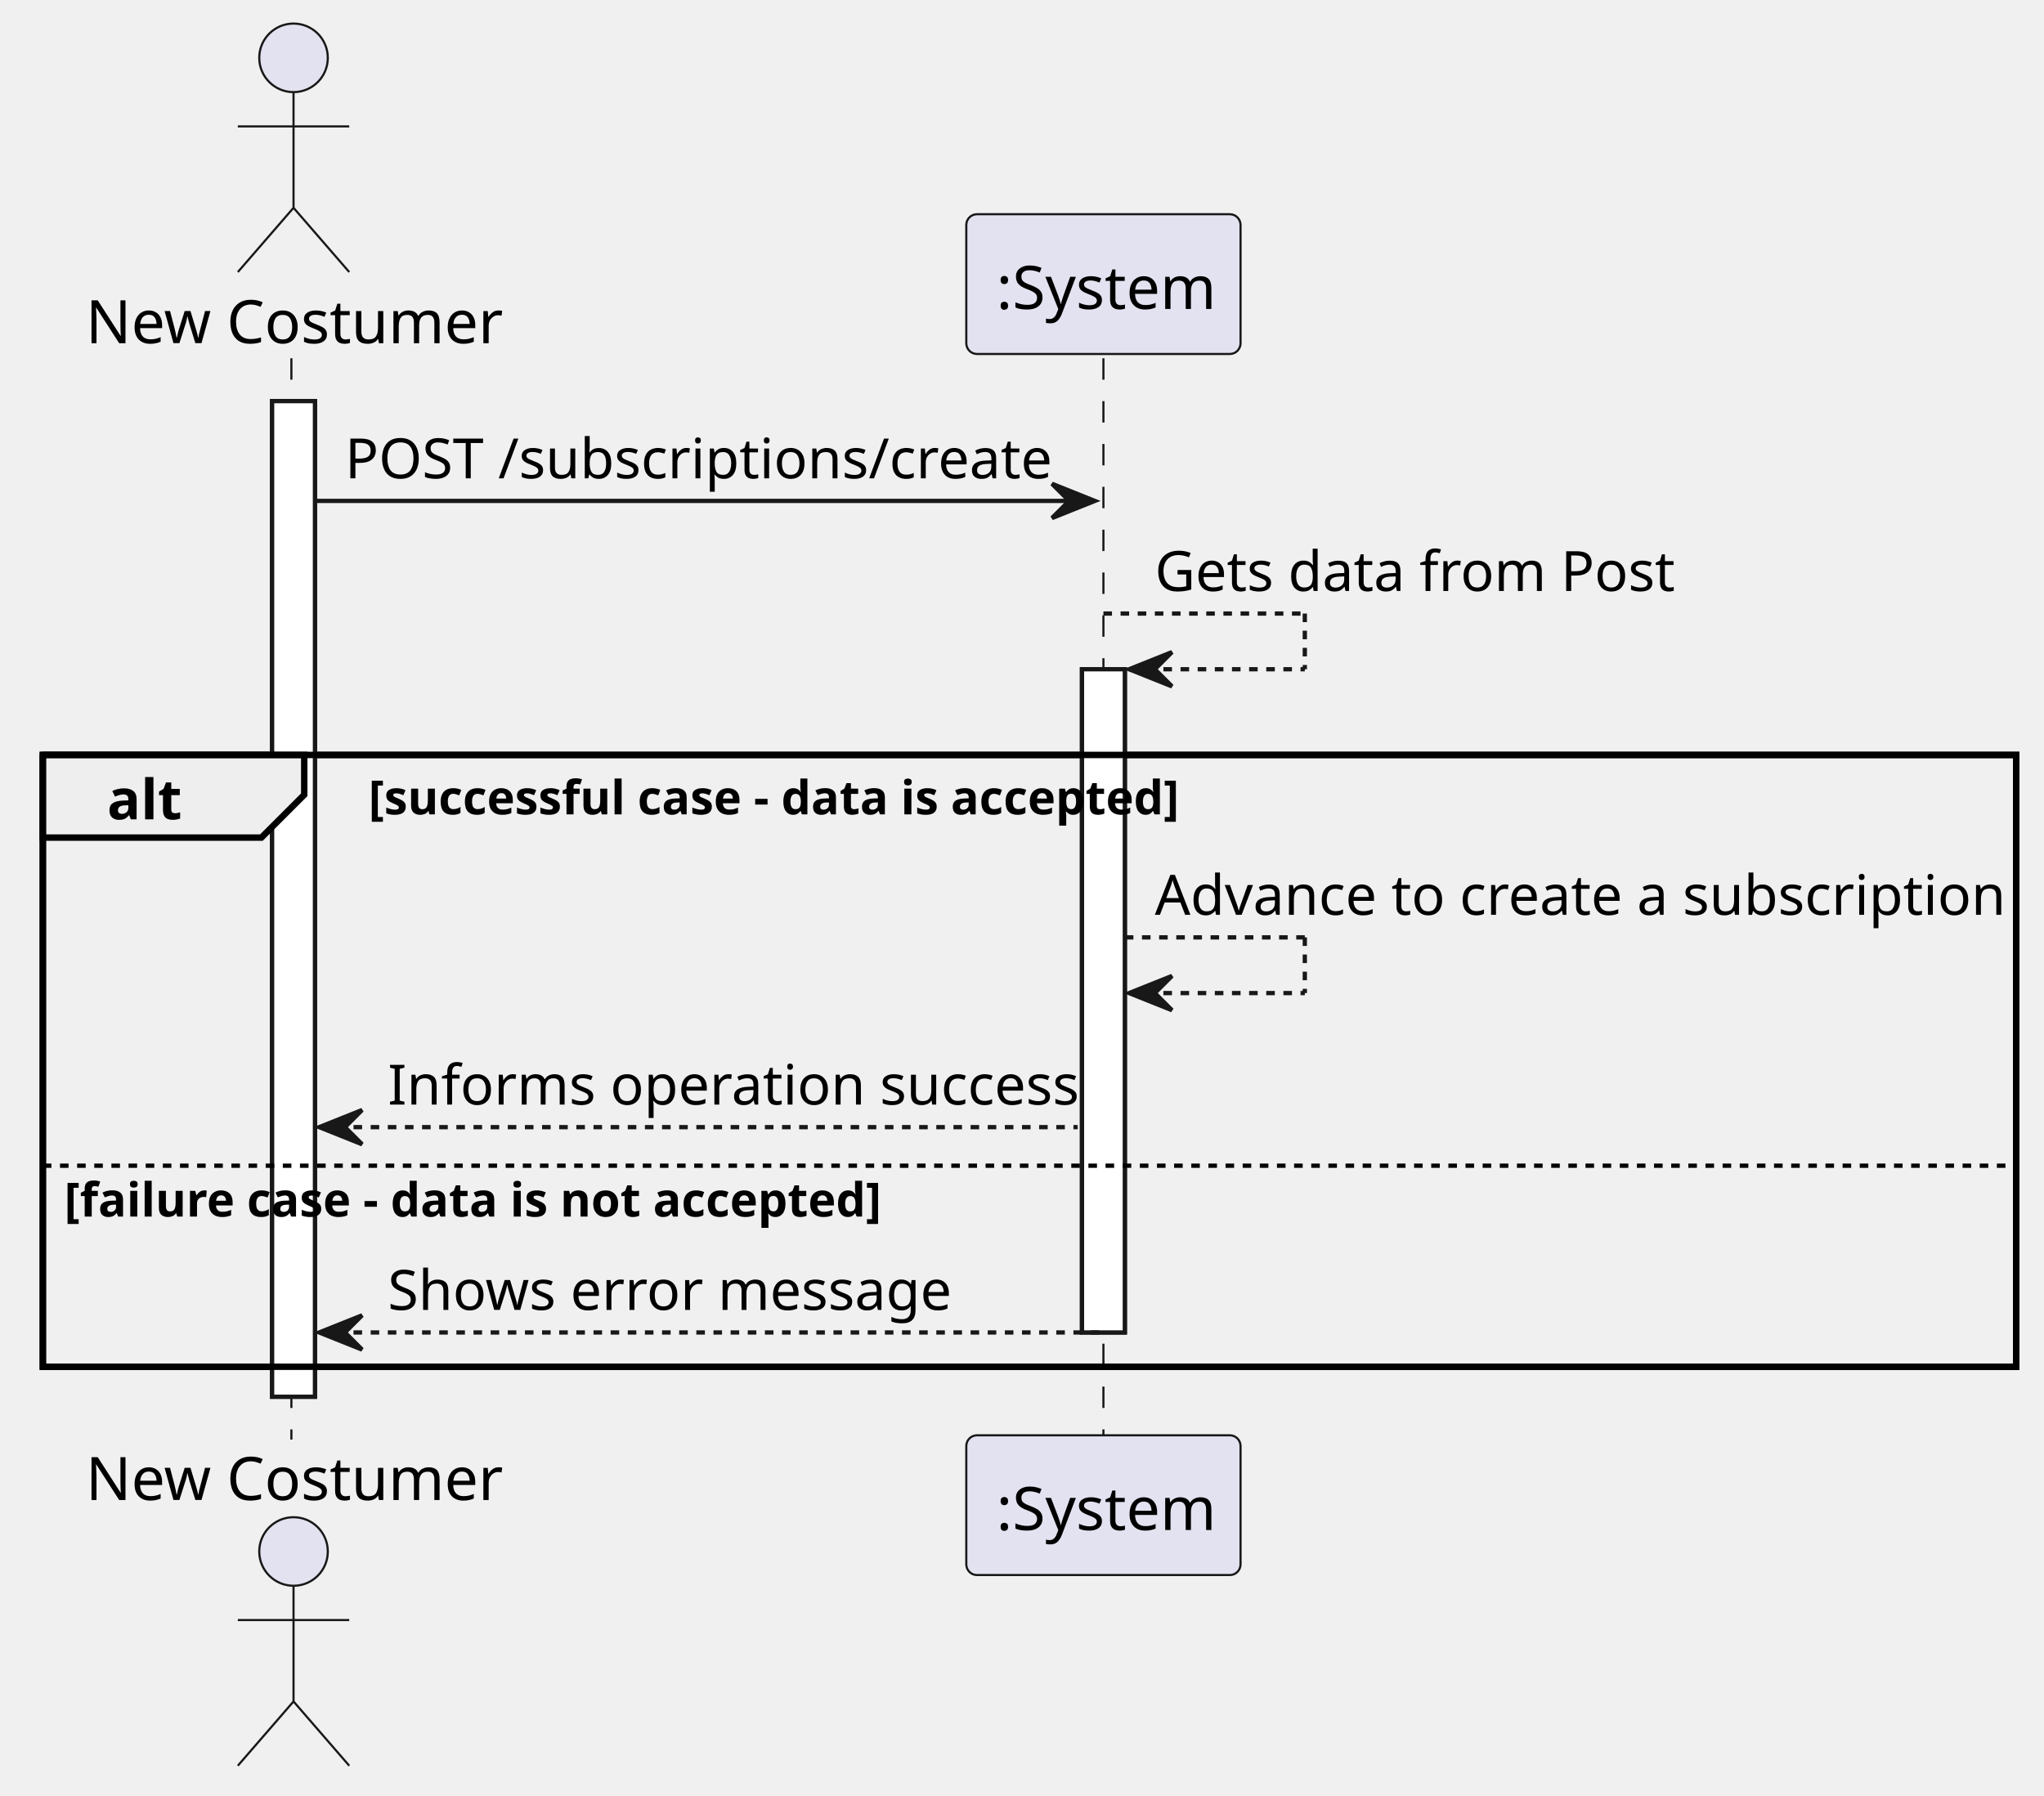
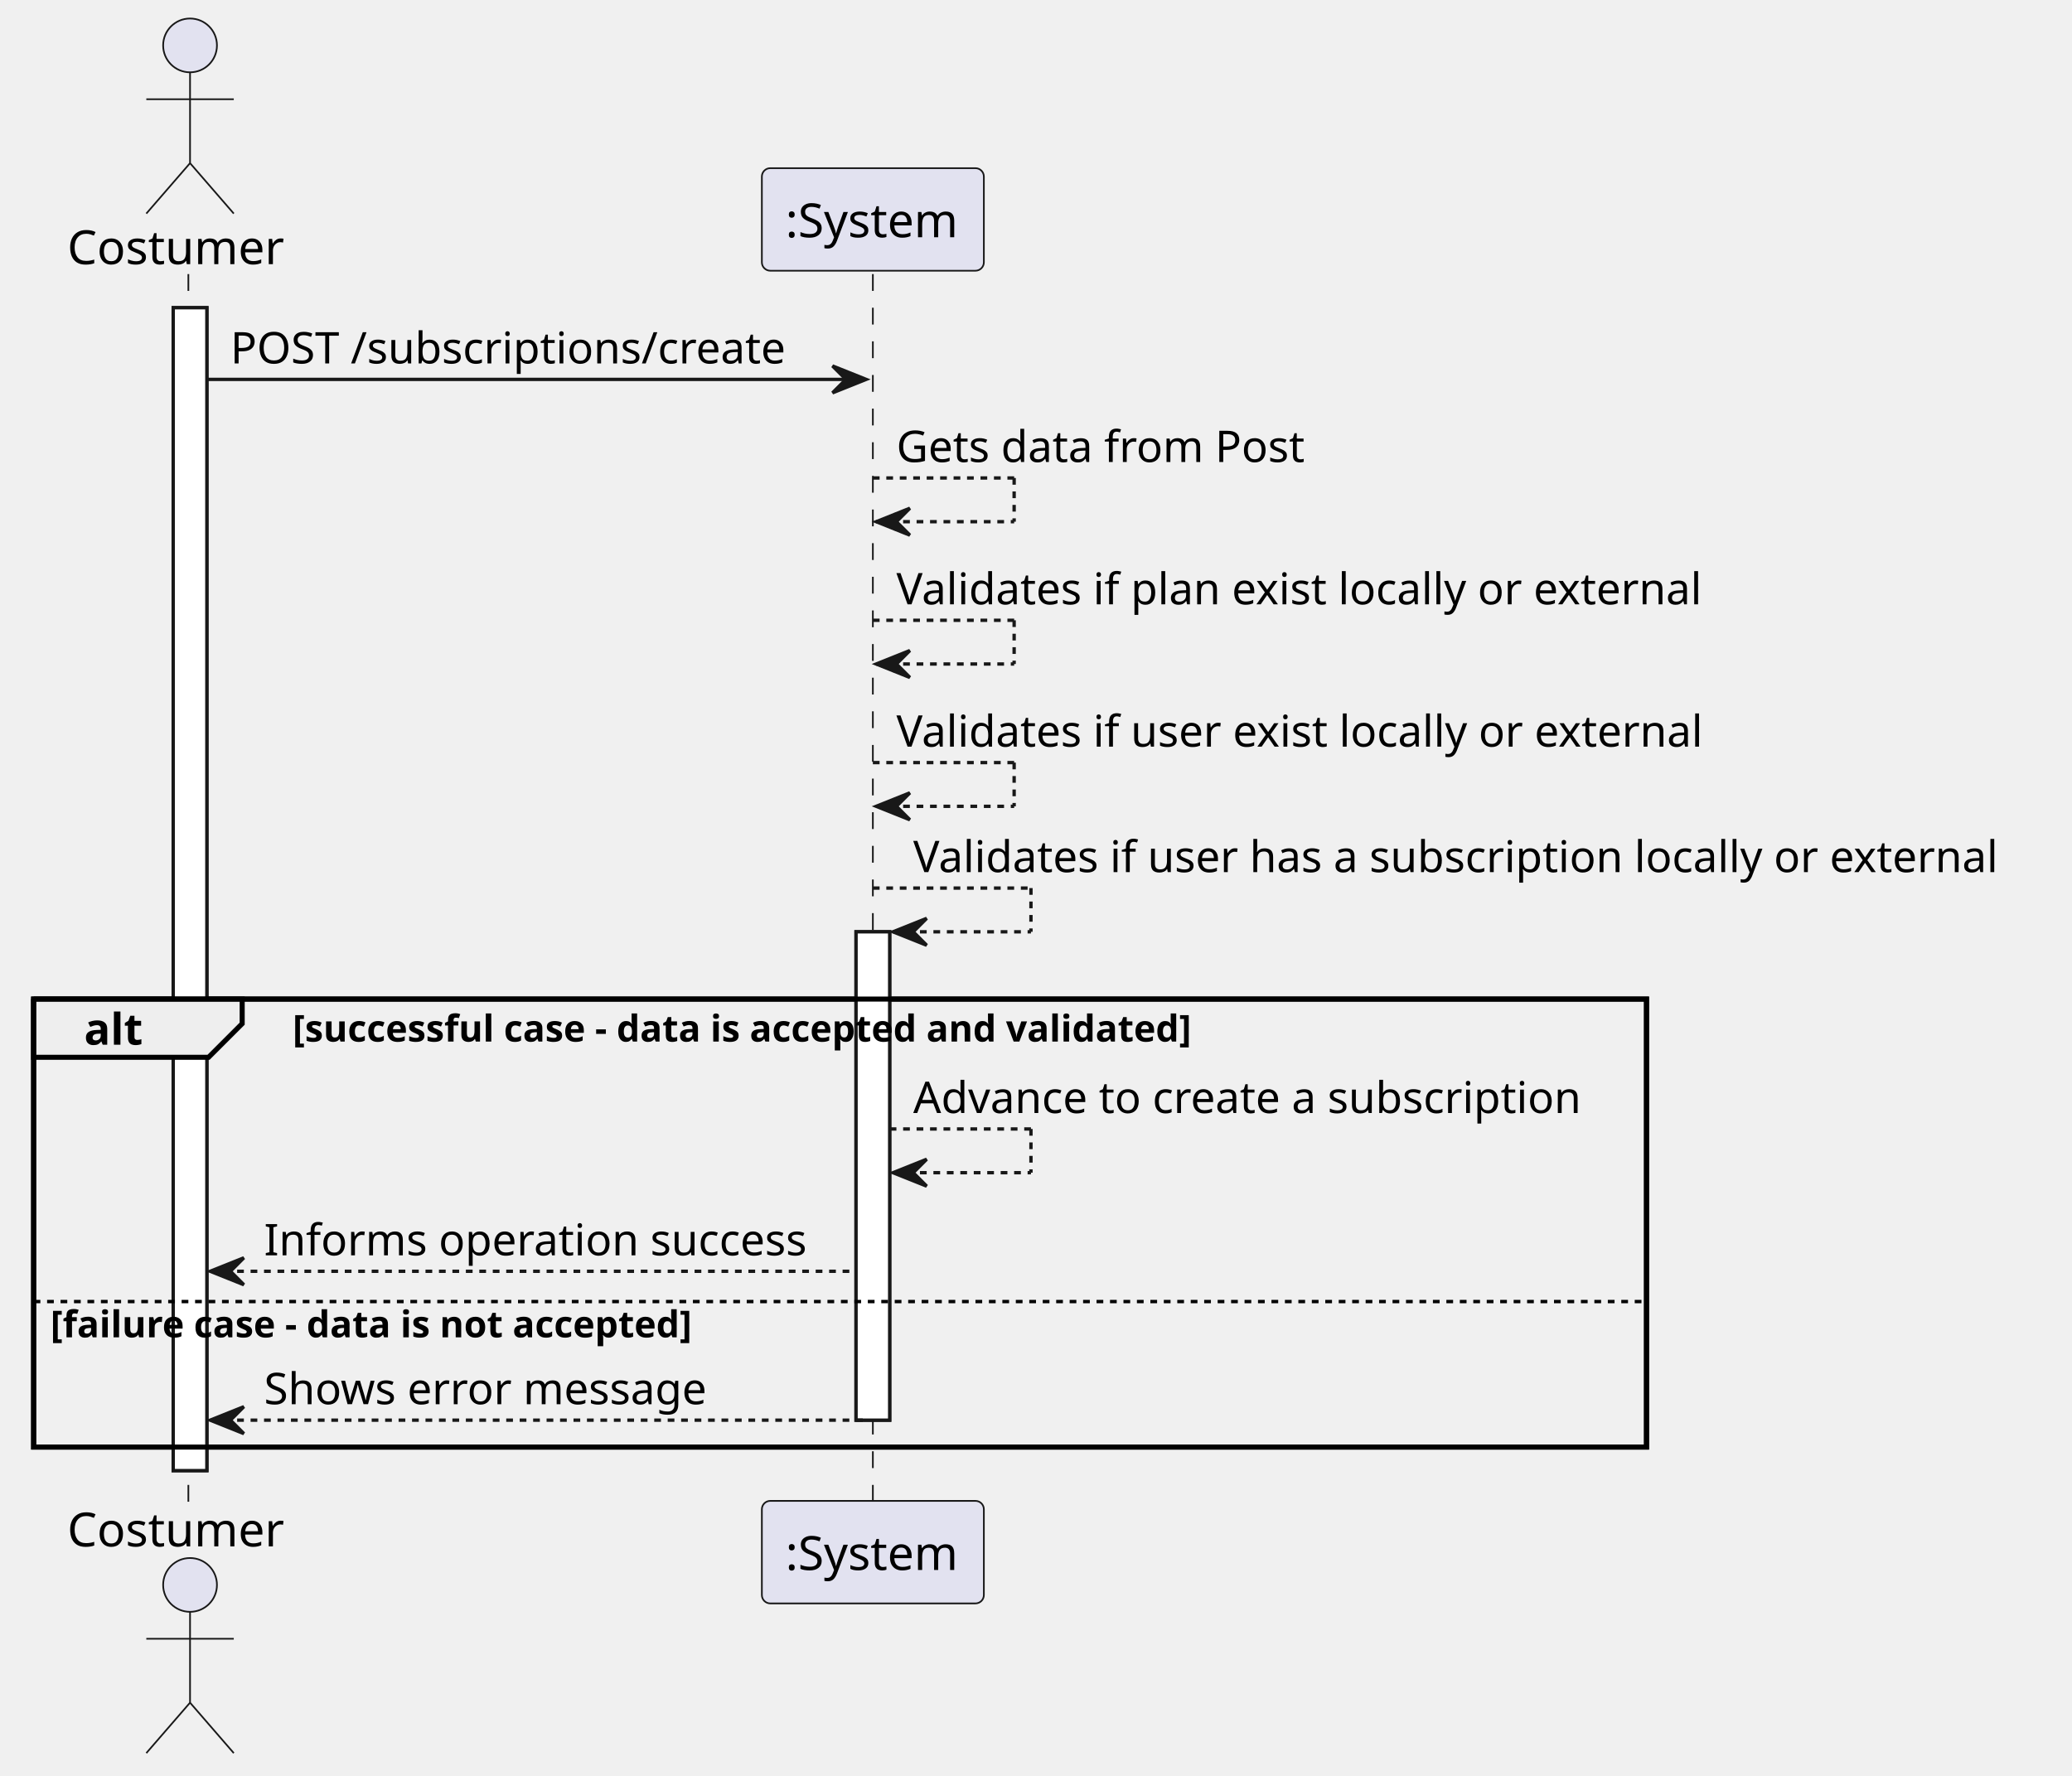
- <svg xmlns="http://www.w3.org/2000/svg" contentStyleType="text/css" height="419px" preserveAspectRatio="none" style="width:477px;height:419px;background:#FFFFFF;" version="1.1" viewBox="0 0 477 419" width="477px" zoomAndPan="magnify">
+ <svg xmlns="http://www.w3.org/2000/svg" contentStyleType="text/css" height="528px" preserveAspectRatio="none" style="width:616px;height:528px;background:#FFFFFF;" version="1.1" viewBox="0 0 616 528" width="616px" zoomAndPan="magnify">
  <defs />
  <g>
-     <rect fill="#FFFFFF" height="232.377" style="stroke:#181818;stroke-width:1.0;" width="10" x="63.5" y="93.621" />
-     <rect fill="#FFFFFF" height="154.795" style="stroke:#181818;stroke-width:1.0;" width="10" x="252.5" y="156.203" />
-     <rect fill="none" height="142.795" style="stroke:#000000;stroke-width:1.5;" width="460.5" x="10" y="176.203" />
-     <line style="stroke:#181818;stroke-width:0.5;stroke-dasharray:5.0,5.0;" x1="68" x2="68" y1="83.621" y2="335.998" />
-     <line style="stroke:#181818;stroke-width:0.5;stroke-dasharray:5.0,5.0;" x1="257.5" x2="257.5" y1="83.621" y2="335.998" />
-     <text fill="#000000" font-family="sans-serif" font-size="14" lengthAdjust="spacing" textLength="91" x="20" y="80.107">New Costumer</text>
-     <ellipse cx="68.5" cy="13.5" fill="#E2E2F0" rx="8" ry="8" style="stroke:#181818;stroke-width:0.5;" />
-     <path d="M68.5,21.5 L68.5,48.5 M55.5,29.5 L81.5,29.5 M68.5,48.5 L55.5,63.5 M68.5,48.5 L81.5,63.5 " fill="none" style="stroke:#181818;stroke-width:0.5;" />
-     <text fill="#000000" font-family="sans-serif" font-size="14" lengthAdjust="spacing" textLength="91" x="20" y="350.106">New Costumer</text>
-     <ellipse cx="68.5" cy="362.119" fill="#E2E2F0" rx="8" ry="8" style="stroke:#181818;stroke-width:0.5;" />
-     <path d="M68.5,370.119 L68.5,397.119 M55.5,378.119 L81.5,378.119 M68.5,397.119 L55.5,412.119 M68.5,397.119 L81.5,412.119 " fill="none" style="stroke:#181818;stroke-width:0.5;" />
-     <rect fill="#E2E2F0" height="32.621" rx="2.5" ry="2.5" style="stroke:#181818;stroke-width:0.5;" width="64" x="225.5" y="50" />
-     <text fill="#000000" font-family="sans-serif" font-size="14" lengthAdjust="spacing" textLength="50" x="232.5" y="72.107">:System</text>
-     <rect fill="#E2E2F0" height="32.621" rx="2.5" ry="2.5" style="stroke:#181818;stroke-width:0.5;" width="64" x="225.5" y="334.998" />
-     <text fill="#000000" font-family="sans-serif" font-size="14" lengthAdjust="spacing" textLength="50" x="232.5" y="357.106">:System</text>
-     <rect fill="#FFFFFF" height="232.377" style="stroke:#181818;stroke-width:1.0;" width="10" x="63.5" y="93.621" />
-     <rect fill="#FFFFFF" height="154.795" style="stroke:#181818;stroke-width:1.0;" width="10" x="252.5" y="156.203" />
-     <polygon fill="#181818" points="245.5,112.912,255.5,116.912,245.5,120.912,249.5,116.912" style="stroke:#181818;stroke-width:1.0;" />
-     <line style="stroke:#181818;stroke-width:1.0;" x1="73.5" x2="251.5" y1="116.912" y2="116.912" />
-     <text fill="#000000" font-family="sans-serif" font-size="13" lengthAdjust="spacing" textLength="160" x="80.5" y="111.649">POST /subscriptions/create</text>
-     <line style="stroke:#181818;stroke-width:1.0;stroke-dasharray:2.0,2.0;" x1="257.5" x2="304.5" y1="143.203" y2="143.203" />
-     <line style="stroke:#181818;stroke-width:1.0;stroke-dasharray:2.0,2.0;" x1="304.5" x2="304.5" y1="143.203" y2="156.203" />
-     <line style="stroke:#181818;stroke-width:1.0;stroke-dasharray:2.0,2.0;" x1="263.5" x2="304.5" y1="156.203" y2="156.203" />
-     <polygon fill="#181818" points="273.5,152.203,263.5,156.203,273.5,160.203,269.5,156.203" style="stroke:#181818;stroke-width:1.0;" />
-     <text fill="#000000" font-family="sans-serif" font-size="13" lengthAdjust="spacing" textLength="117" x="269.5" y="137.94">Gets data from Post</text>
-     <path d="M10,176.203 L71,176.203 L71,185.494 L61,195.494 L10,195.494 L10,176.203 " fill="#EEEEEE" style="stroke:#000000;stroke-width:1.5;" />
-     <rect fill="none" height="142.795" style="stroke:#000000;stroke-width:1.5;" width="460.5" x="10" y="176.203" />
-     <text fill="#000000" font-family="sans-serif" font-size="13" font-weight="bold" lengthAdjust="spacing" textLength="16" x="25" y="191.231">alt</text>
-     <text fill="#000000" font-family="sans-serif" font-size="11" font-weight="bold" lengthAdjust="spacing" textLength="197" x="86" y="190.073">[successful case - data is accepted]</text>
-     <line style="stroke:#181818;stroke-width:1.0;stroke-dasharray:2.0,2.0;" x1="262.5" x2="304.5" y1="218.785" y2="218.785" />
-     <line style="stroke:#181818;stroke-width:1.0;stroke-dasharray:2.0,2.0;" x1="304.5" x2="304.5" y1="218.785" y2="231.785" />
-     <line style="stroke:#181818;stroke-width:1.0;stroke-dasharray:2.0,2.0;" x1="263.5" x2="304.5" y1="231.785" y2="231.785" />
-     <polygon fill="#181818" points="273.5,227.785,263.5,231.785,273.5,235.785,269.5,231.785" style="stroke:#181818;stroke-width:1.0;" />
-     <text fill="#000000" font-family="sans-serif" font-size="13" lengthAdjust="spacing" textLength="189" x="269.5" y="213.523">Advance to create a subscription</text>
-     <polygon fill="#181818" points="84.5,259.076,74.5,263.076,84.5,267.076,80.5,263.076" style="stroke:#181818;stroke-width:1.0;" />
-     <line style="stroke:#181818;stroke-width:1.0;stroke-dasharray:2.0,2.0;" x1="78.5" x2="251.5" y1="263.076" y2="263.076" />
-     <text fill="#000000" font-family="sans-serif" font-size="13" lengthAdjust="spacing" textLength="152" x="90.5" y="257.813">Informs operation success</text>
-     <line style="stroke:#000000;stroke-width:1.0;stroke-dasharray:2.0,2.0;" x1="10" x2="470.5" y1="272.076" y2="272.076" />
-     <text fill="#000000" font-family="sans-serif" font-size="11" font-weight="bold" lengthAdjust="spacing" textLength="192" x="15" y="283.946">[failure case - data is not accepted]</text>
-     <polygon fill="#181818" points="84.5,306.998,74.5,310.998,84.5,314.998,80.5,310.998" style="stroke:#181818;stroke-width:1.0;" />
-     <line style="stroke:#181818;stroke-width:1.0;stroke-dasharray:2.0,2.0;" x1="78.5" x2="256.5" y1="310.998" y2="310.998" />
-     <text fill="#000000" font-family="sans-serif" font-size="13" lengthAdjust="spacing" textLength="126" x="90.5" y="305.735">Shows error message</text>
+     <rect fill="#FFFFFF" height="345.75" style="stroke:#181818;stroke-width:1.0;" width="10" x="51.5" y="91.488" />
+     <rect fill="#FFFFFF" height="145.197" style="stroke:#181818;stroke-width:1.0;" width="10" x="254.5" y="277.041" />
+     <rect fill="none" height="133.197" style="stroke:#000000;stroke-width:1.5;" width="479.5" x="10" y="297.041" />
+     <line style="stroke:#181818;stroke-width:0.5;stroke-dasharray:5.0,5.0;" x1="56" x2="56" y1="81.488" y2="447.238" />
+     <line style="stroke:#181818;stroke-width:0.5;stroke-dasharray:5.0,5.0;" x1="259.5" x2="259.5" y1="81.488" y2="447.238" />
+     <text fill="#000000" font-family="sans-serif" font-size="14" lengthAdjust="spacing" textLength="67" x="20" y="78.535">Costumer</text>
+     <ellipse cx="56.5" cy="13.5" fill="#E2E2F0" rx="8" ry="8" style="stroke:#181818;stroke-width:0.5;" />
+     <path d="M56.5,21.5 L56.5,48.5 M43.5,29.5 L69.5,29.5 M56.5,48.5 L43.5,63.5 M56.5,48.5 L69.5,63.5 " fill="none" style="stroke:#181818;stroke-width:0.5;" />
+     <text fill="#000000" font-family="sans-serif" font-size="14" lengthAdjust="spacing" textLength="67" x="20" y="459.773">Costumer</text>
+     <ellipse cx="56.5" cy="471.227" fill="#E2E2F0" rx="8" ry="8" style="stroke:#181818;stroke-width:0.5;" />
+     <path d="M56.5,479.227 L56.5,506.227 M43.5,487.227 L69.5,487.227 M56.5,506.227 L43.5,521.227 M56.5,506.227 L69.5,521.227 " fill="none" style="stroke:#181818;stroke-width:0.5;" />
+     <rect fill="#E2E2F0" height="30.488" rx="2.5" ry="2.5" style="stroke:#181818;stroke-width:0.5;" width="66" x="226.5" y="50" />
+     <text fill="#000000" font-family="sans-serif" font-size="14" lengthAdjust="spacing" textLength="52" x="233.5" y="70.535">:System</text>
+     <rect fill="#E2E2F0" height="30.488" rx="2.5" ry="2.5" style="stroke:#181818;stroke-width:0.5;" width="66" x="226.5" y="446.238" />
+     <text fill="#000000" font-family="sans-serif" font-size="14" lengthAdjust="spacing" textLength="52" x="233.5" y="466.773">:System</text>
+     <rect fill="#FFFFFF" height="345.75" style="stroke:#181818;stroke-width:1.0;" width="10" x="51.5" y="91.488" />
+     <rect fill="#FFFFFF" height="145.197" style="stroke:#181818;stroke-width:1.0;" width="10" x="254.5" y="277.041" />
+     <polygon fill="#181818" points="247.5,108.799,257.5,112.799,247.5,116.799,251.5,112.799" style="stroke:#181818;stroke-width:1.0;" />
+     <line style="stroke:#181818;stroke-width:1.0;" x1="61.5" x2="253.5" y1="112.799" y2="112.799" />
+     <text fill="#000000" font-family="sans-serif" font-size="13" lengthAdjust="spacing" textLength="174" x="68.5" y="108.057">POST /subscriptions/create</text>
+     <line style="stroke:#181818;stroke-width:1.0;stroke-dasharray:2.0,2.0;" x1="259.5" x2="301.5" y1="142.109" y2="142.109" />
+     <line style="stroke:#181818;stroke-width:1.0;stroke-dasharray:2.0,2.0;" x1="301.5" x2="301.5" y1="142.109" y2="155.109" />
+     <line style="stroke:#181818;stroke-width:1.0;stroke-dasharray:2.0,2.0;" x1="260.5" x2="301.5" y1="155.109" y2="155.109" />
+     <polygon fill="#181818" points="270.5,151.109,260.5,155.109,270.5,159.109,266.5,155.109" style="stroke:#181818;stroke-width:1.0;" />
+     <text fill="#000000" font-family="sans-serif" font-size="13" lengthAdjust="spacing" textLength="124" x="266.5" y="137.367">Gets data from Post</text>
+     <line style="stroke:#181818;stroke-width:1.0;stroke-dasharray:2.0,2.0;" x1="259.5" x2="301.5" y1="184.42" y2="184.42" />
+     <line style="stroke:#181818;stroke-width:1.0;stroke-dasharray:2.0,2.0;" x1="301.5" x2="301.5" y1="184.42" y2="197.42" />
+     <line style="stroke:#181818;stroke-width:1.0;stroke-dasharray:2.0,2.0;" x1="260.5" x2="301.5" y1="197.42" y2="197.42" />
+     <polygon fill="#181818" points="270.5,193.42,260.5,197.42,270.5,201.42,266.5,197.42" style="stroke:#181818;stroke-width:1.0;" />
+     <text fill="#000000" font-family="sans-serif" font-size="13" lengthAdjust="spacing" textLength="253" x="266.5" y="179.678">Validates if plan exist locally or external</text>
+     <line style="stroke:#181818;stroke-width:1.0;stroke-dasharray:2.0,2.0;" x1="259.5" x2="301.5" y1="226.731" y2="226.731" />
+     <line style="stroke:#181818;stroke-width:1.0;stroke-dasharray:2.0,2.0;" x1="301.5" x2="301.5" y1="226.731" y2="239.731" />
+     <line style="stroke:#181818;stroke-width:1.0;stroke-dasharray:2.0,2.0;" x1="260.5" x2="301.5" y1="239.731" y2="239.731" />
+     <polygon fill="#181818" points="270.5,235.731,260.5,239.731,270.5,243.731,266.5,239.731" style="stroke:#181818;stroke-width:1.0;" />
+     <text fill="#000000" font-family="sans-serif" font-size="13" lengthAdjust="spacing" textLength="253" x="266.5" y="221.988">Validates if user exist locally or external</text>
+     <line style="stroke:#181818;stroke-width:1.0;stroke-dasharray:2.0,2.0;" x1="259.5" x2="306.5" y1="264.041" y2="264.041" />
+     <line style="stroke:#181818;stroke-width:1.0;stroke-dasharray:2.0,2.0;" x1="306.5" x2="306.5" y1="264.041" y2="277.041" />
+     <line style="stroke:#181818;stroke-width:1.0;stroke-dasharray:2.0,2.0;" x1="265.5" x2="306.5" y1="277.041" y2="277.041" />
+     <polygon fill="#181818" points="275.5,273.041,265.5,277.041,275.5,281.041,271.5,277.041" style="stroke:#181818;stroke-width:1.0;" />
+     <text fill="#000000" font-family="sans-serif" font-size="13" lengthAdjust="spacing" textLength="338" x="271.5" y="259.299">Validates if user has a subscription locally or external</text>
+     <path d="M10,297.041 L72,297.041 L72,304.352 L62,314.352 L10,314.352 L10,297.041 " fill="#EEEEEE" style="stroke:#000000;stroke-width:1.5;" />
+     <rect fill="none" height="133.197" style="stroke:#000000;stroke-width:1.5;" width="479.5" x="10" y="297.041" />
+     <text fill="#000000" font-family="sans-serif" font-size="13" font-weight="bold" lengthAdjust="spacing" textLength="17" x="25" y="310.609">alt</text>
+     <text fill="#000000" font-family="sans-serif" font-size="11" font-weight="bold" lengthAdjust="spacing" textLength="278" x="87" y="309.676">[successful case - data is accepted and validated]</text>
+     <line style="stroke:#181818;stroke-width:1.0;stroke-dasharray:2.0,2.0;" x1="264.5" x2="306.5" y1="335.662" y2="335.662" />
+     <line style="stroke:#181818;stroke-width:1.0;stroke-dasharray:2.0,2.0;" x1="306.5" x2="306.5" y1="335.662" y2="348.662" />
+     <line style="stroke:#181818;stroke-width:1.0;stroke-dasharray:2.0,2.0;" x1="265.5" x2="306.5" y1="348.662" y2="348.662" />
+     <polygon fill="#181818" points="275.5,344.662,265.5,348.662,275.5,352.662,271.5,348.662" style="stroke:#181818;stroke-width:1.0;" />
+     <text fill="#000000" font-family="sans-serif" font-size="13" lengthAdjust="spacing" textLength="206" x="271.5" y="330.92">Advance to create a subscription</text>
+     <polygon fill="#181818" points="72.5,373.973,62.5,377.973,72.5,381.973,68.5,377.973" style="stroke:#181818;stroke-width:1.0;" />
+     <line style="stroke:#181818;stroke-width:1.0;stroke-dasharray:2.0,2.0;" x1="66.5" x2="253.5" y1="377.973" y2="377.973" />
+     <text fill="#000000" font-family="sans-serif" font-size="13" lengthAdjust="spacing" textLength="167" x="78.5" y="373.231">Informs operation success</text>
+     <line style="stroke:#000000;stroke-width:1.0;stroke-dasharray:2.0,2.0;" x1="10" x2="489.5" y1="386.973" y2="386.973" />
+     <text fill="#000000" font-family="sans-serif" font-size="11" font-weight="bold" lengthAdjust="spacing" textLength="199" x="15" y="397.607">[failure case - data is not accepted]</text>
+     <polygon fill="#181818" points="72.5,418.238,62.5,422.238,72.5,426.238,68.5,422.238" style="stroke:#181818;stroke-width:1.0;" />
+     <line style="stroke:#181818;stroke-width:1.0;stroke-dasharray:2.0,2.0;" x1="66.5" x2="258.5" y1="422.238" y2="422.238" />
+     <text fill="#000000" font-family="sans-serif" font-size="13" lengthAdjust="spacing" textLength="133" x="78.5" y="417.496">Shows error message</text>
  </g>
</svg>
